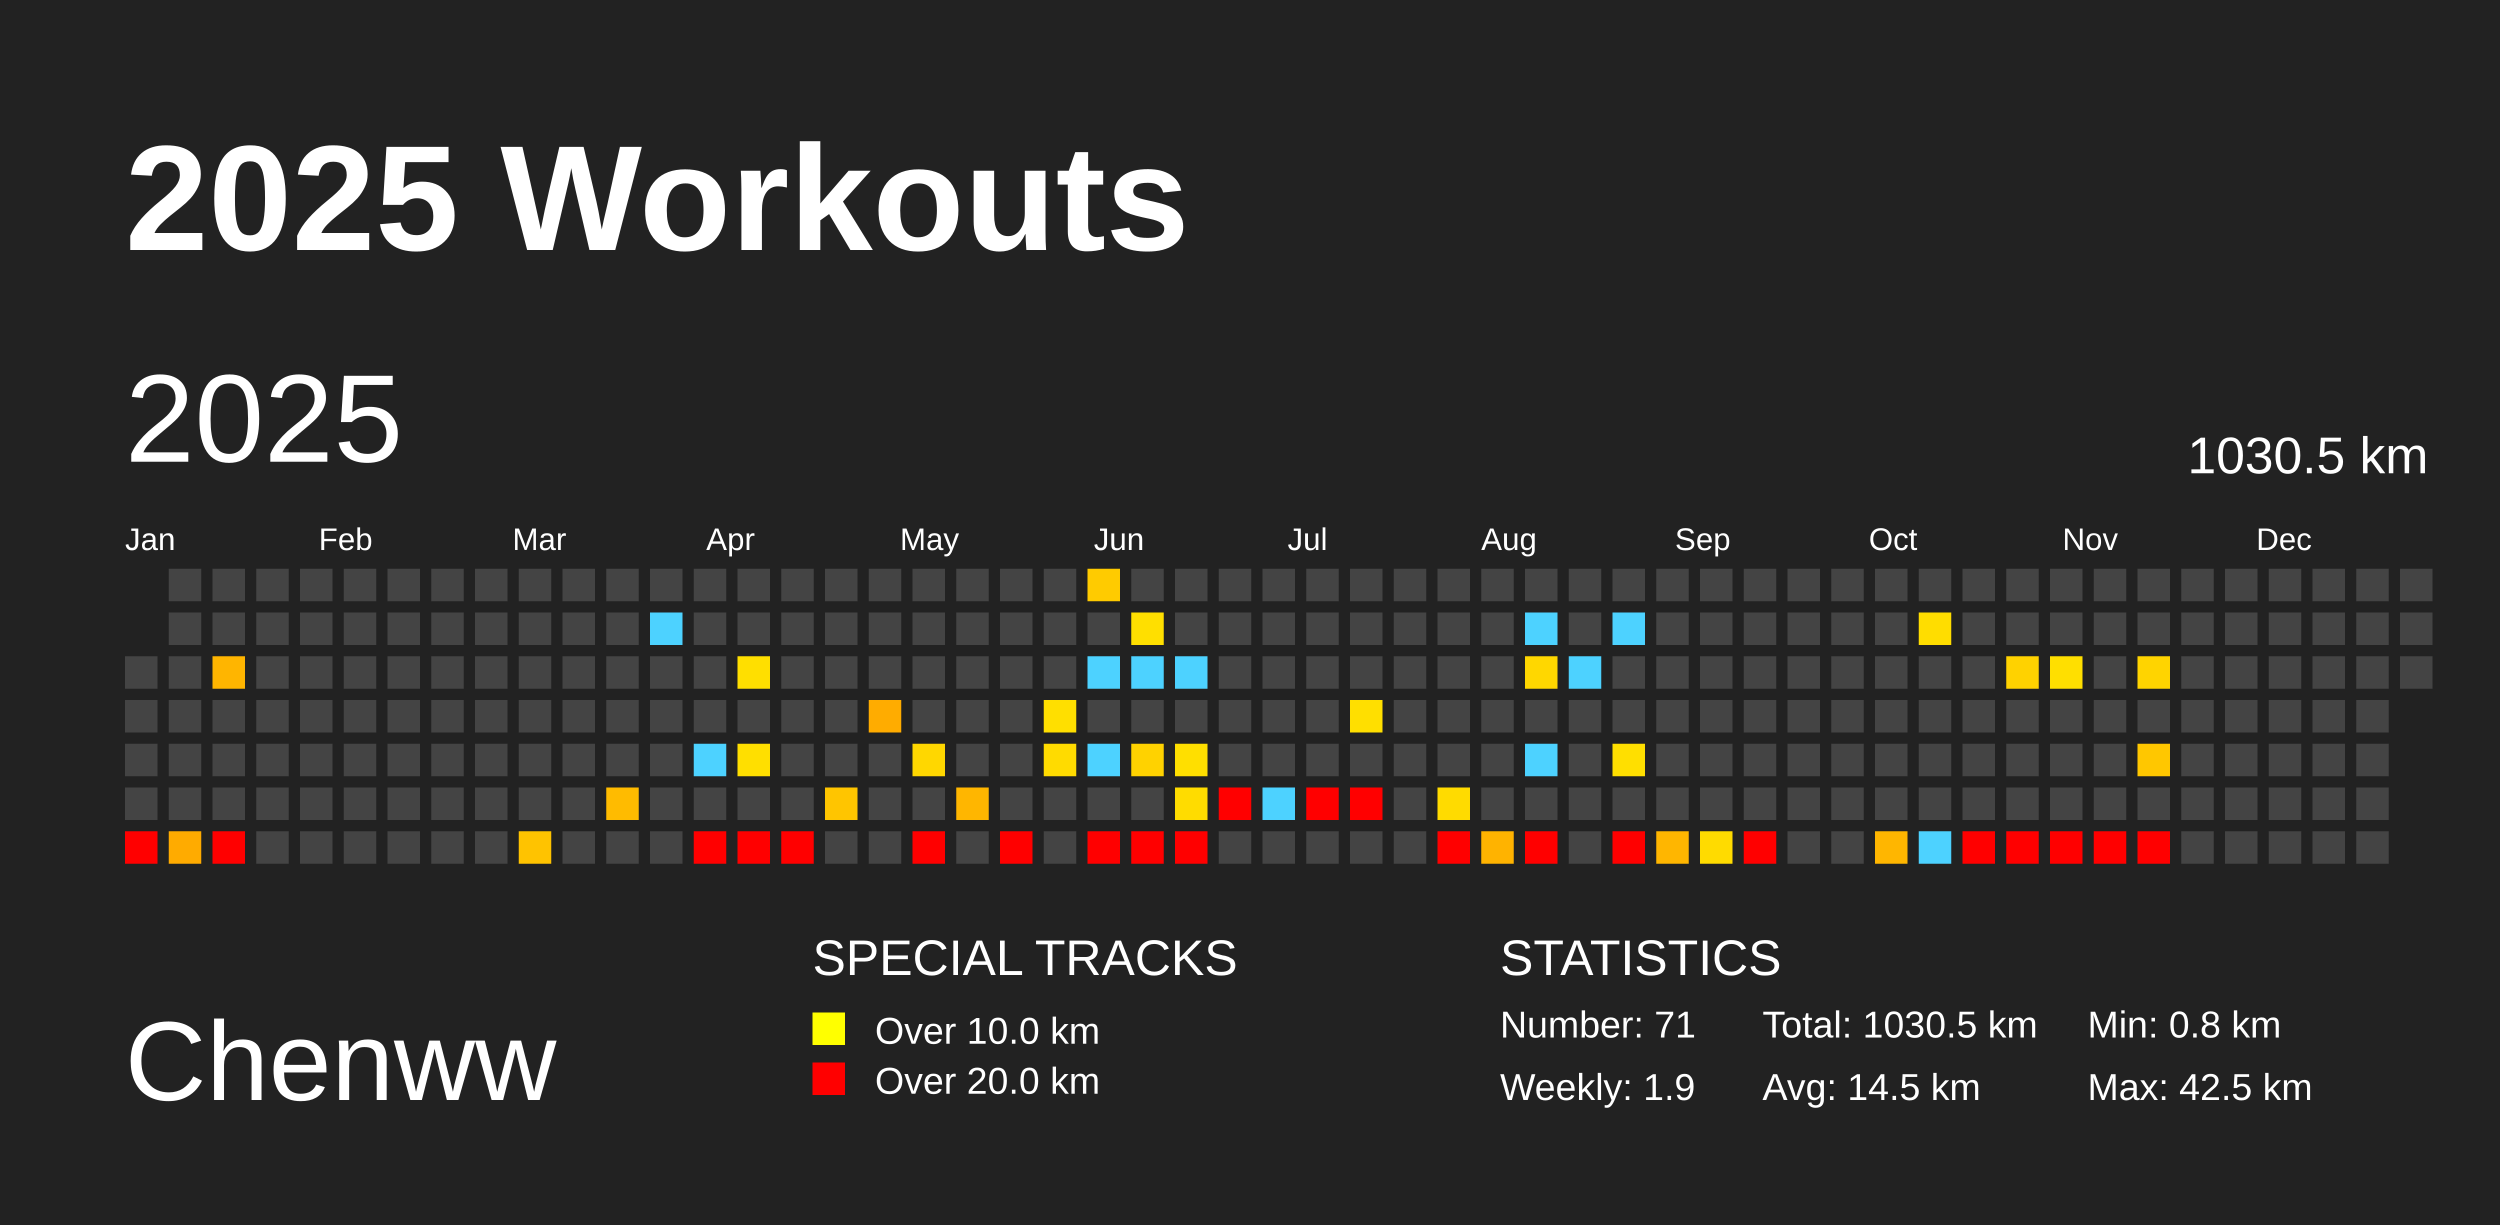
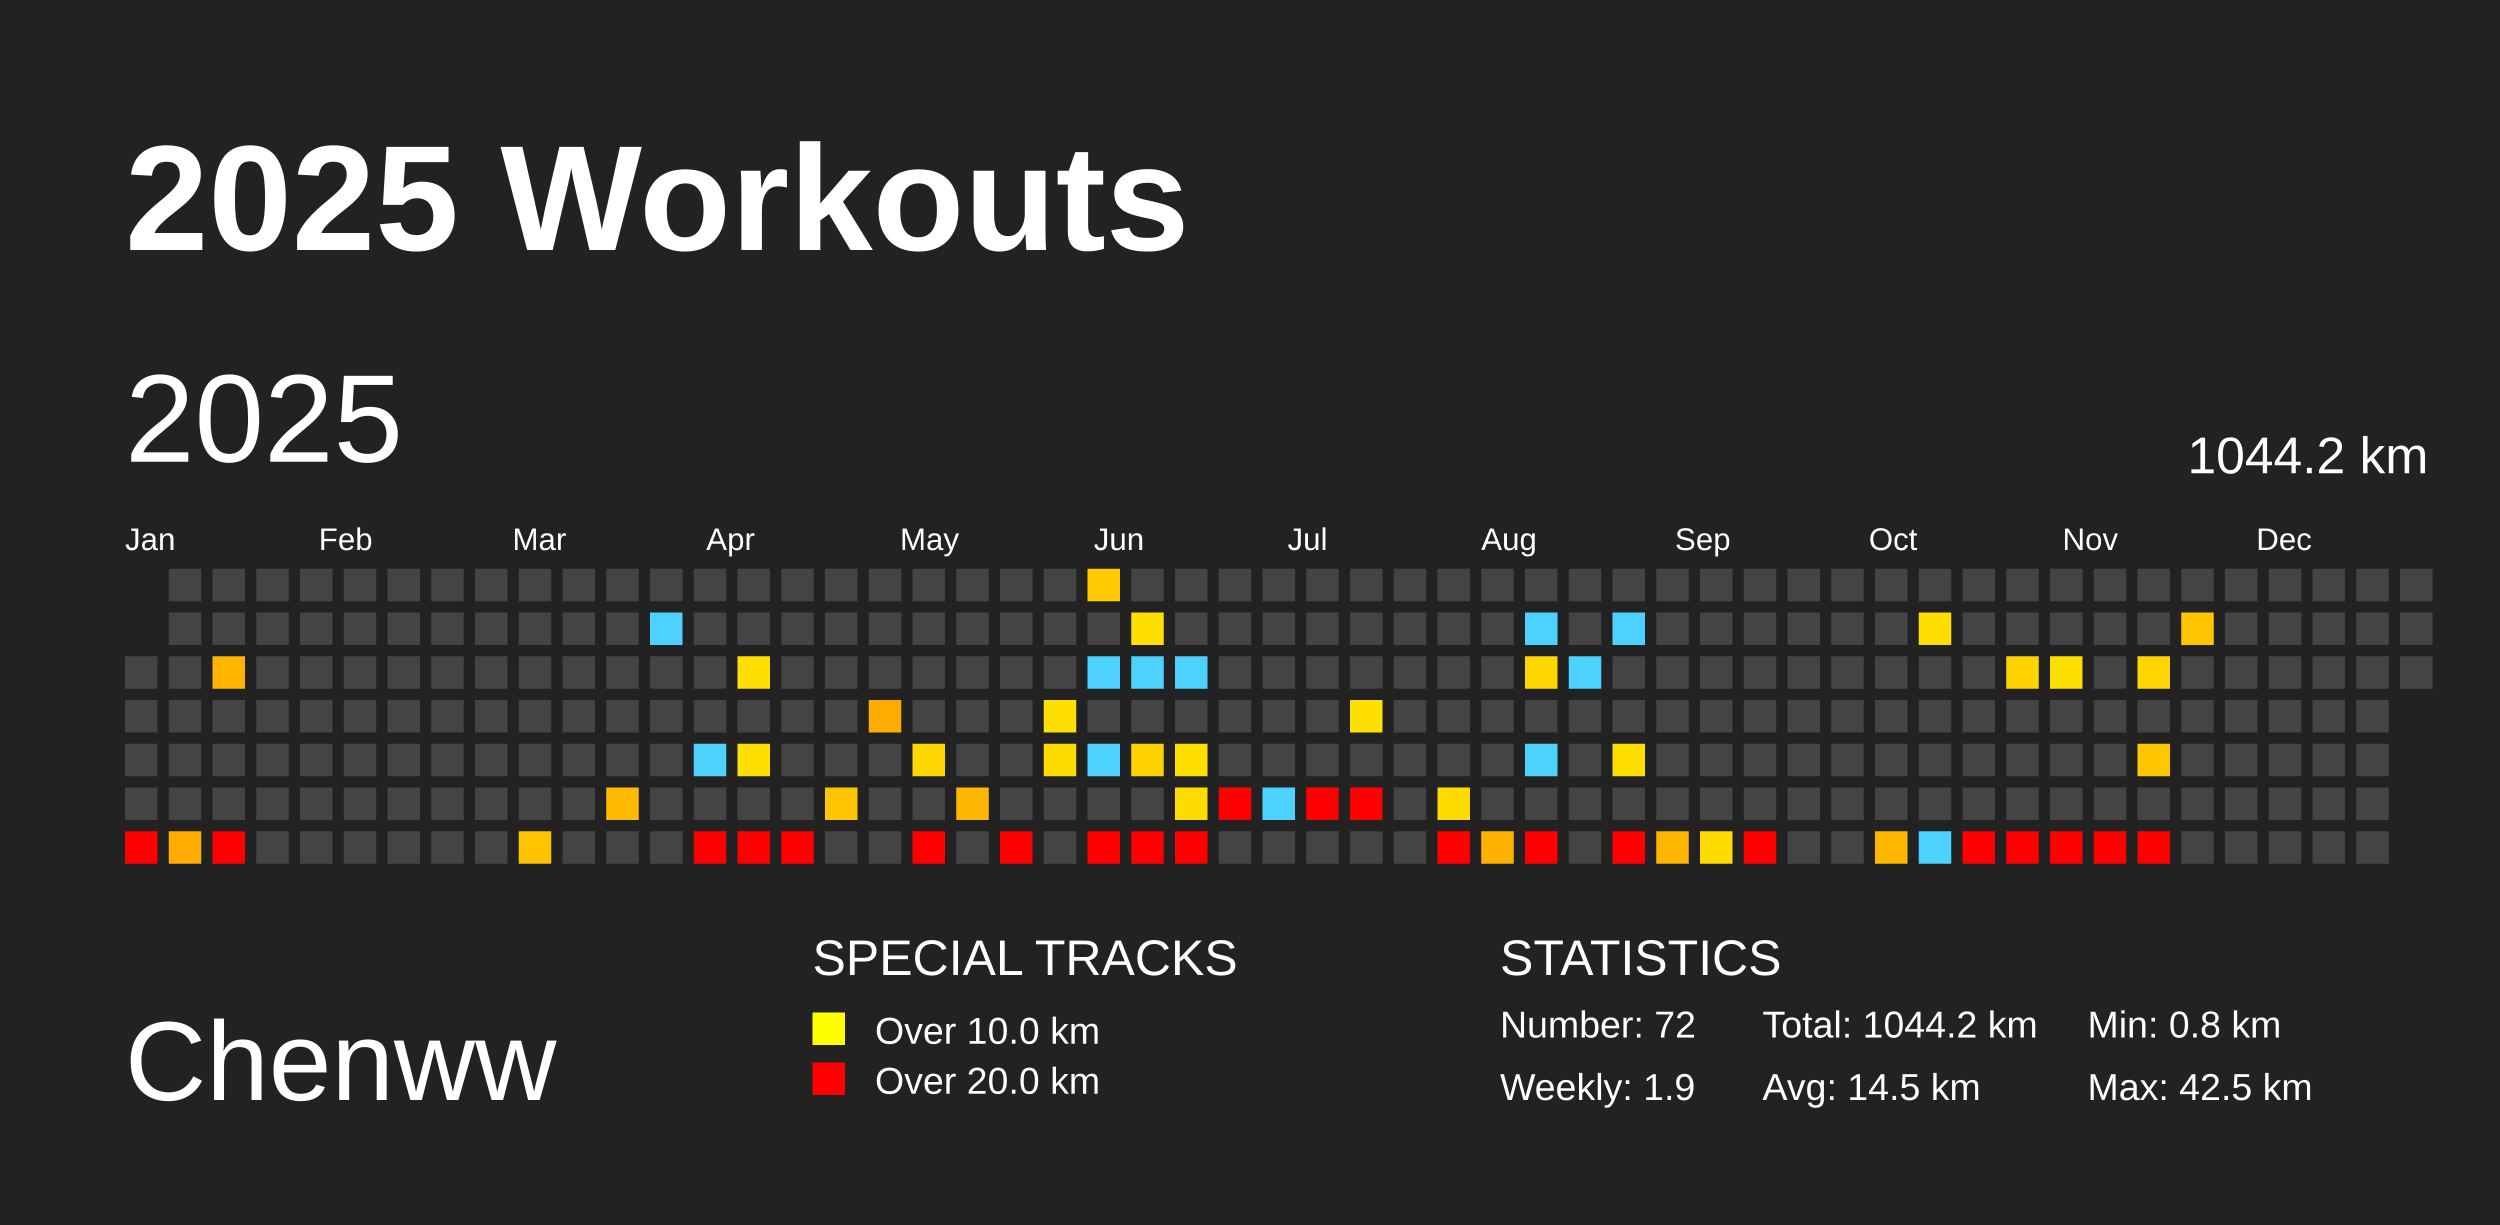
<svg xmlns="http://www.w3.org/2000/svg" baseProfile="full" height="98mm" version="1.1" viewBox="0,0,200,98" width="200mm">
  <defs />
  <rect fill="#222222" height="98" width="200" x="0" y="0" />
  <text fill="#FFFFFF" style="font-size:12px; font-family:Arial; font-weight:bold;" x="10" y="20">2025 Workouts</text>
  <text fill="#FFFFFF" style="font-size:9px; font-family:Arial" x="10" y="88">Chenww</text>
  <text fill="#FFFFFF" style="font-size:4px; font-family:Arial" x="65" y="78">SPECIAL TRACKS</text>
  <rect fill="yellow" height="2.6" width="2.6" x="65" y="81" />
  <text fill="#FFFFFF" style="font-size:3px; font-family:Arial" x="70" y="83.5">Over 10.0 km</text>
  <rect fill="red" height="2.6" width="2.6" x="65" y="85" />
  <text fill="#FFFFFF" style="font-size:3px; font-family:Arial" x="70" y="87.5">Over 20.0 km</text>
  <text fill="#FFFFFF" style="font-size:4px; font-family:Arial" x="120" y="78">STATISTICS</text>
-   <text fill="#FFFFFF" style="font-size:3px; font-family:Arial" x="120" y="83">Number: 71</text>
+   <text fill="#FFFFFF" style="font-size:3px; font-family:Arial" x="120" y="83">Number: 72</text>
  <text fill="#FFFFFF" style="font-size:3px; font-family:Arial" x="120" y="88">Weekly: 1.9</text>
-   <text fill="#FFFFFF" style="font-size:3px; font-family:Arial" x="141" y="83">Total: 1030.5 km</text>
+   <text fill="#FFFFFF" style="font-size:3px; font-family:Arial" x="141" y="83">Total: 1044.2 km</text>
  <text fill="#FFFFFF" style="font-size:3px; font-family:Arial" x="141" y="88">Avg: 14.5 km</text>
  <text fill="#FFFFFF" style="font-size:3px; font-family:Arial" x="167" y="83">Min: 0.8 km</text>
  <text fill="#FFFFFF" style="font-size:3px; font-family:Arial" x="167" y="88">Max: 42.5 km</text>
  <text dominant-baseline="hanging" fill="#FFFFFF" style="font-size:10.0px; font-family:Arial;" x="10" y="30">2025</text>
-   <text dominant-baseline="hanging" fill="#FFFFFF" style="font-size:4.125px; font-family:Arial;" x="175" y="35">1030.5 km</text>
+   <text dominant-baseline="hanging" fill="#FFFFFF" style="font-size:4.125px; font-family:Arial;" x="175" y="35">1044.2 km</text>
  <text fill="#FFFFFF" style="font-size:2.5px; font-family:Arial" x="10.0" y="44">Jan</text>
  <text fill="#FFFFFF" style="font-size:2.5px; font-family:Arial" x="25.5" y="44">Feb</text>
  <text fill="#FFFFFF" style="font-size:2.5px; font-family:Arial" x="41.0" y="44">Mar</text>
  <text fill="#FFFFFF" style="font-size:2.5px; font-family:Arial" x="56.5" y="44">Apr</text>
  <text fill="#FFFFFF" style="font-size:2.5px; font-family:Arial" x="72.0" y="44">May</text>
  <text fill="#FFFFFF" style="font-size:2.5px; font-family:Arial" x="87.5" y="44">Jun</text>
  <text fill="#FFFFFF" style="font-size:2.5px; font-family:Arial" x="103.0" y="44">Jul</text>
  <text fill="#FFFFFF" style="font-size:2.5px; font-family:Arial" x="118.5" y="44">Aug</text>
  <text fill="#FFFFFF" style="font-size:2.5px; font-family:Arial" x="134.0" y="44">Sep</text>
  <text fill="#FFFFFF" style="font-size:2.5px; font-family:Arial" x="149.5" y="44">Oct</text>
  <text fill="#FFFFFF" style="font-size:2.5px; font-family:Arial" x="165.0" y="44">Nov</text>
  <text fill="#FFFFFF" style="font-size:2.5px; font-family:Arial" x="180.5" y="44">Dec</text>
  <rect fill="#444444" height="2.6" width="2.6" x="10.0" y="52.5" />
  <rect fill="#444444" height="2.6" width="2.6" x="10.0" y="56.0" />
  <rect fill="#444444" height="2.6" width="2.6" x="10.0" y="59.5" />
  <rect fill="#444444" height="2.6" width="2.6" x="10.0" y="63.0" />
  <rect fill="red" height="2.6" width="2.6" x="10.0" y="66.5" />
  <rect fill="#444444" height="2.6" width="2.6" x="13.5" y="45.5" />
  <rect fill="#444444" height="2.6" width="2.6" x="13.5" y="49.0" />
  <rect fill="#444444" height="2.6" width="2.6" x="13.5" y="52.5" />
  <rect fill="#444444" height="2.6" width="2.6" x="13.5" y="56.0" />
  <rect fill="#444444" height="2.6" width="2.6" x="13.5" y="59.5" />
  <rect fill="#444444" height="2.6" width="2.6" x="13.5" y="63.0" />
  <rect fill="#ffab00" height="2.6" width="2.6" x="13.5" y="66.5" />
  <rect fill="#444444" height="2.6" width="2.6" x="17.0" y="45.5" />
  <rect fill="#444444" height="2.6" width="2.6" x="17.0" y="49.0" />
  <rect fill="#ffb500" height="2.6" width="2.6" x="17.0" y="52.5" />
  <rect fill="#444444" height="2.6" width="2.6" x="17.0" y="56.0" />
  <rect fill="#444444" height="2.6" width="2.6" x="17.0" y="59.5" />
  <rect fill="#444444" height="2.6" width="2.6" x="17.0" y="63.0" />
  <rect fill="red" height="2.6" width="2.6" x="17.0" y="66.5" />
  <rect fill="#444444" height="2.6" width="2.6" x="20.5" y="45.5" />
  <rect fill="#444444" height="2.6" width="2.6" x="20.5" y="49.0" />
  <rect fill="#444444" height="2.6" width="2.6" x="20.5" y="52.5" />
  <rect fill="#444444" height="2.6" width="2.6" x="20.5" y="56.0" />
  <rect fill="#444444" height="2.6" width="2.6" x="20.5" y="59.5" />
  <rect fill="#444444" height="2.6" width="2.6" x="20.5" y="63.0" />
  <rect fill="#444444" height="2.6" width="2.6" x="20.5" y="66.5" />
  <rect fill="#444444" height="2.6" width="2.6" x="24.0" y="45.5" />
  <rect fill="#444444" height="2.6" width="2.6" x="24.0" y="49.0" />
  <rect fill="#444444" height="2.6" width="2.6" x="24.0" y="52.5" />
  <rect fill="#444444" height="2.6" width="2.6" x="24.0" y="56.0" />
  <rect fill="#444444" height="2.6" width="2.6" x="24.0" y="59.5" />
  <rect fill="#444444" height="2.6" width="2.6" x="24.0" y="63.0" />
  <rect fill="#444444" height="2.6" width="2.6" x="24.0" y="66.5" />
  <rect fill="#444444" height="2.6" width="2.6" x="27.5" y="45.5" />
  <rect fill="#444444" height="2.6" width="2.6" x="27.5" y="49.0" />
  <rect fill="#444444" height="2.6" width="2.6" x="27.5" y="52.5" />
  <rect fill="#444444" height="2.6" width="2.6" x="27.5" y="56.0" />
  <rect fill="#444444" height="2.6" width="2.6" x="27.5" y="59.5" />
  <rect fill="#444444" height="2.6" width="2.6" x="27.5" y="63.0" />
  <rect fill="#444444" height="2.6" width="2.6" x="27.5" y="66.5" />
  <rect fill="#444444" height="2.6" width="2.6" x="31.0" y="45.5" />
  <rect fill="#444444" height="2.6" width="2.6" x="31.0" y="49.0" />
  <rect fill="#444444" height="2.6" width="2.6" x="31.0" y="52.5" />
  <rect fill="#444444" height="2.6" width="2.6" x="31.0" y="56.0" />
  <rect fill="#444444" height="2.6" width="2.6" x="31.0" y="59.5" />
  <rect fill="#444444" height="2.6" width="2.6" x="31.0" y="63.0" />
  <rect fill="#444444" height="2.6" width="2.6" x="31.0" y="66.5" />
  <rect fill="#444444" height="2.6" width="2.6" x="34.5" y="45.5" />
  <rect fill="#444444" height="2.6" width="2.6" x="34.5" y="49.0" />
  <rect fill="#444444" height="2.6" width="2.6" x="34.5" y="52.5" />
  <rect fill="#444444" height="2.6" width="2.6" x="34.5" y="56.0" />
  <rect fill="#444444" height="2.6" width="2.6" x="34.5" y="59.5" />
  <rect fill="#444444" height="2.6" width="2.6" x="34.5" y="63.0" />
  <rect fill="#444444" height="2.6" width="2.6" x="34.5" y="66.5" />
  <rect fill="#444444" height="2.6" width="2.6" x="38.0" y="45.5" />
  <rect fill="#444444" height="2.6" width="2.6" x="38.0" y="49.0" />
  <rect fill="#444444" height="2.6" width="2.6" x="38.0" y="52.5" />
  <rect fill="#444444" height="2.6" width="2.6" x="38.0" y="56.0" />
  <rect fill="#444444" height="2.6" width="2.6" x="38.0" y="59.5" />
  <rect fill="#444444" height="2.6" width="2.6" x="38.0" y="63.0" />
  <rect fill="#444444" height="2.6" width="2.6" x="38.0" y="66.5" />
  <rect fill="#444444" height="2.6" width="2.6" x="41.5" y="45.5" />
  <rect fill="#444444" height="2.6" width="2.6" x="41.5" y="49.0" />
  <rect fill="#444444" height="2.6" width="2.6" x="41.5" y="52.5" />
  <rect fill="#444444" height="2.6" width="2.6" x="41.5" y="56.0" />
  <rect fill="#444444" height="2.6" width="2.6" x="41.5" y="59.5" />
  <rect fill="#444444" height="2.6" width="2.6" x="41.5" y="63.0" />
  <rect fill="#ffc300" height="2.6" width="2.6" x="41.5" y="66.5" />
  <rect fill="#444444" height="2.6" width="2.6" x="45.0" y="45.5" />
  <rect fill="#444444" height="2.6" width="2.6" x="45.0" y="49.0" />
  <rect fill="#444444" height="2.6" width="2.6" x="45.0" y="52.5" />
  <rect fill="#444444" height="2.6" width="2.6" x="45.0" y="56.0" />
  <rect fill="#444444" height="2.6" width="2.6" x="45.0" y="59.5" />
  <rect fill="#444444" height="2.6" width="2.6" x="45.0" y="63.0" />
  <rect fill="#444444" height="2.6" width="2.6" x="45.0" y="66.5" />
  <rect fill="#444444" height="2.6" width="2.6" x="48.5" y="45.5" />
  <rect fill="#444444" height="2.6" width="2.6" x="48.5" y="49.0" />
  <rect fill="#444444" height="2.6" width="2.6" x="48.5" y="52.5" />
  <rect fill="#444444" height="2.6" width="2.6" x="48.5" y="56.0" />
  <rect fill="#444444" height="2.6" width="2.6" x="48.5" y="59.5" />
  <rect fill="#ffbb00" height="2.6" width="2.6" x="48.5" y="63.0" />
  <rect fill="#444444" height="2.6" width="2.6" x="48.5" y="66.5" />
  <rect fill="#444444" height="2.6" width="2.6" x="52.0" y="45.5" />
  <rect fill="#4dd2ff" height="2.6" width="2.6" x="52.0" y="49.0" />
  <rect fill="#444444" height="2.6" width="2.6" x="52.0" y="52.5" />
  <rect fill="#444444" height="2.6" width="2.6" x="52.0" y="56.0" />
  <rect fill="#444444" height="2.6" width="2.6" x="52.0" y="59.5" />
  <rect fill="#444444" height="2.6" width="2.6" x="52.0" y="63.0" />
  <rect fill="#444444" height="2.6" width="2.6" x="52.0" y="66.5" />
  <rect fill="#444444" height="2.6" width="2.6" x="55.5" y="45.5" />
  <rect fill="#444444" height="2.6" width="2.6" x="55.5" y="49.0" />
  <rect fill="#444444" height="2.6" width="2.6" x="55.5" y="52.5" />
  <rect fill="#444444" height="2.6" width="2.6" x="55.5" y="56.0" />
  <rect fill="#4dd2ff" height="2.6" width="2.6" x="55.5" y="59.5" />
  <rect fill="#444444" height="2.6" width="2.6" x="55.5" y="63.0" />
  <rect fill="red" height="2.6" width="2.6" x="55.5" y="66.5" />
  <rect fill="#444444" height="2.6" width="2.6" x="59.0" y="45.5" />
  <rect fill="#444444" height="2.6" width="2.6" x="59.0" y="49.0" />
  <rect fill="#ffdf00" height="2.6" width="2.6" x="59.0" y="52.5" />
  <rect fill="#444444" height="2.6" width="2.6" x="59.0" y="56.0" />
  <rect fill="#ffdf00" height="2.6" width="2.6" x="59.0" y="59.5" />
  <rect fill="#444444" height="2.6" width="2.6" x="59.0" y="63.0" />
  <rect fill="red" height="2.6" width="2.6" x="59.0" y="66.5" />
  <rect fill="#444444" height="2.6" width="2.6" x="62.5" y="45.5" />
  <rect fill="#444444" height="2.6" width="2.6" x="62.5" y="49.0" />
  <rect fill="#444444" height="2.6" width="2.6" x="62.5" y="52.5" />
  <rect fill="#444444" height="2.6" width="2.6" x="62.5" y="56.0" />
  <rect fill="#444444" height="2.6" width="2.6" x="62.5" y="59.5" />
  <rect fill="#444444" height="2.6" width="2.6" x="62.5" y="63.0" />
  <rect fill="red" height="2.6" width="2.6" x="62.5" y="66.5" />
  <rect fill="#444444" height="2.6" width="2.6" x="66.0" y="45.5" />
  <rect fill="#444444" height="2.6" width="2.6" x="66.0" y="49.0" />
  <rect fill="#444444" height="2.6" width="2.6" x="66.0" y="52.5" />
  <rect fill="#444444" height="2.6" width="2.6" x="66.0" y="56.0" />
  <rect fill="#444444" height="2.6" width="2.6" x="66.0" y="59.5" />
  <rect fill="#ffc500" height="2.6" width="2.6" x="66.0" y="63.0" />
  <rect fill="#444444" height="2.6" width="2.6" x="66.0" y="66.5" />
  <rect fill="#444444" height="2.6" width="2.6" x="69.5" y="45.5" />
  <rect fill="#444444" height="2.6" width="2.6" x="69.5" y="49.0" />
  <rect fill="#444444" height="2.6" width="2.6" x="69.5" y="52.5" />
  <rect fill="#ffac00" height="2.6" width="2.6" x="69.5" y="56.0" />
  <rect fill="#444444" height="2.6" width="2.6" x="69.5" y="59.5" />
  <rect fill="#444444" height="2.6" width="2.6" x="69.5" y="63.0" />
  <rect fill="#444444" height="2.6" width="2.6" x="69.5" y="66.5" />
  <rect fill="#444444" height="2.6" width="2.6" x="73.0" y="45.5" />
  <rect fill="#444444" height="2.6" width="2.6" x="73.0" y="49.0" />
  <rect fill="#444444" height="2.6" width="2.6" x="73.0" y="52.5" />
  <rect fill="#444444" height="2.6" width="2.6" x="73.0" y="56.0" />
  <rect fill="#ffd700" height="2.6" width="2.6" x="73.0" y="59.5" />
  <rect fill="#444444" height="2.6" width="2.6" x="73.0" y="63.0" />
  <rect fill="red" height="2.6" width="2.6" x="73.0" y="66.5" />
  <rect fill="#444444" height="2.6" width="2.6" x="76.5" y="45.5" />
  <rect fill="#444444" height="2.6" width="2.6" x="76.5" y="49.0" />
  <rect fill="#444444" height="2.6" width="2.6" x="76.5" y="52.5" />
  <rect fill="#444444" height="2.6" width="2.6" x="76.5" y="56.0" />
  <rect fill="#444444" height="2.6" width="2.6" x="76.5" y="59.5" />
  <rect fill="#ffb600" height="2.6" width="2.6" x="76.5" y="63.0" />
  <rect fill="#444444" height="2.6" width="2.6" x="76.5" y="66.5" />
  <rect fill="#444444" height="2.6" width="2.6" x="80.0" y="45.5" />
  <rect fill="#444444" height="2.6" width="2.6" x="80.0" y="49.0" />
  <rect fill="#444444" height="2.6" width="2.6" x="80.0" y="52.5" />
  <rect fill="#444444" height="2.6" width="2.6" x="80.0" y="56.0" />
  <rect fill="#444444" height="2.6" width="2.6" x="80.0" y="59.5" />
  <rect fill="#444444" height="2.6" width="2.6" x="80.0" y="63.0" />
  <rect fill="red" height="2.6" width="2.6" x="80.0" y="66.5" />
  <rect fill="#444444" height="2.6" width="2.6" x="83.5" y="45.5" />
  <rect fill="#444444" height="2.6" width="2.6" x="83.5" y="49.0" />
  <rect fill="#444444" height="2.6" width="2.6" x="83.5" y="52.5" />
  <rect fill="#ffdf00" height="2.6" width="2.6" x="83.5" y="56.0" />
  <rect fill="#ffdb00" height="2.6" width="2.6" x="83.5" y="59.5" />
  <rect fill="#444444" height="2.6" width="2.6" x="83.5" y="63.0" />
  <rect fill="#444444" height="2.6" width="2.6" x="83.5" y="66.5" />
  <rect fill="#ffcb00" height="2.6" width="2.6" x="87.0" y="45.5" />
  <rect fill="#444444" height="2.6" width="2.6" x="87.0" y="49.0" />
  <rect fill="#4dd2ff" height="2.6" width="2.6" x="87.0" y="52.5" />
  <rect fill="#444444" height="2.6" width="2.6" x="87.0" y="56.0" />
  <rect fill="#4dd2ff" height="2.6" width="2.6" x="87.0" y="59.5" />
  <rect fill="#444444" height="2.6" width="2.6" x="87.0" y="63.0" />
  <rect fill="red" height="2.6" width="2.6" x="87.0" y="66.5" />
  <rect fill="#444444" height="2.6" width="2.6" x="90.5" y="45.5" />
  <rect fill="#ffdf00" height="2.6" width="2.6" x="90.5" y="49.0" />
  <rect fill="#4dd2ff" height="2.6" width="2.6" x="90.5" y="52.5" />
  <rect fill="#444444" height="2.6" width="2.6" x="90.5" y="56.0" />
  <rect fill="#ffd200" height="2.6" width="2.6" x="90.5" y="59.5" />
  <rect fill="#444444" height="2.6" width="2.6" x="90.5" y="63.0" />
  <rect fill="red" height="2.6" width="2.6" x="90.5" y="66.5" />
  <rect fill="#444444" height="2.6" width="2.6" x="94.0" y="45.5" />
  <rect fill="#444444" height="2.6" width="2.6" x="94.0" y="49.0" />
  <rect fill="#4dd2ff" height="2.6" width="2.6" x="94.0" y="52.5" />
  <rect fill="#444444" height="2.6" width="2.6" x="94.0" y="56.0" />
  <rect fill="#ffdf00" height="2.6" width="2.6" x="94.0" y="59.5" />
  <rect fill="#ffdc00" height="2.6" width="2.6" x="94.0" y="63.0" />
  <rect fill="red" height="2.6" width="2.6" x="94.0" y="66.5" />
  <rect fill="#444444" height="2.6" width="2.6" x="97.5" y="45.5" />
  <rect fill="#444444" height="2.6" width="2.6" x="97.5" y="49.0" />
  <rect fill="#444444" height="2.6" width="2.6" x="97.5" y="52.5" />
  <rect fill="#444444" height="2.6" width="2.6" x="97.5" y="56.0" />
  <rect fill="#444444" height="2.6" width="2.6" x="97.5" y="59.5" />
  <rect fill="red" height="2.6" width="2.6" x="97.5" y="63.0" />
  <rect fill="#444444" height="2.6" width="2.6" x="97.5" y="66.5" />
  <rect fill="#444444" height="2.6" width="2.6" x="101.0" y="45.5" />
  <rect fill="#444444" height="2.6" width="2.6" x="101.0" y="49.0" />
  <rect fill="#444444" height="2.6" width="2.6" x="101.0" y="52.5" />
  <rect fill="#444444" height="2.6" width="2.6" x="101.0" y="56.0" />
  <rect fill="#444444" height="2.6" width="2.6" x="101.0" y="59.5" />
  <rect fill="#4dd2ff" height="2.6" width="2.6" x="101.0" y="63.0" />
  <rect fill="#444444" height="2.6" width="2.6" x="101.0" y="66.5" />
  <rect fill="#444444" height="2.6" width="2.6" x="104.5" y="45.5" />
  <rect fill="#444444" height="2.6" width="2.6" x="104.5" y="49.0" />
  <rect fill="#444444" height="2.6" width="2.6" x="104.5" y="52.5" />
  <rect fill="#444444" height="2.6" width="2.6" x="104.5" y="56.0" />
  <rect fill="#444444" height="2.6" width="2.6" x="104.5" y="59.5" />
  <rect fill="red" height="2.6" width="2.6" x="104.5" y="63.0" />
  <rect fill="#444444" height="2.6" width="2.6" x="104.5" y="66.5" />
  <rect fill="#444444" height="2.6" width="2.6" x="108.0" y="45.5" />
  <rect fill="#444444" height="2.6" width="2.6" x="108.0" y="49.0" />
  <rect fill="#444444" height="2.6" width="2.6" x="108.0" y="52.5" />
  <rect fill="#ffdf00" height="2.6" width="2.6" x="108.0" y="56.0" />
  <rect fill="#444444" height="2.6" width="2.6" x="108.0" y="59.5" />
  <rect fill="red" height="2.6" width="2.6" x="108.0" y="63.0" />
  <rect fill="#444444" height="2.6" width="2.6" x="108.0" y="66.5" />
  <rect fill="#444444" height="2.6" width="2.6" x="111.5" y="45.5" />
  <rect fill="#444444" height="2.6" width="2.6" x="111.5" y="49.0" />
  <rect fill="#444444" height="2.6" width="2.6" x="111.5" y="52.5" />
  <rect fill="#444444" height="2.6" width="2.6" x="111.5" y="56.0" />
  <rect fill="#444444" height="2.6" width="2.6" x="111.5" y="59.5" />
  <rect fill="#444444" height="2.6" width="2.6" x="111.5" y="63.0" />
  <rect fill="#444444" height="2.6" width="2.6" x="111.5" y="66.5" />
  <rect fill="#444444" height="2.6" width="2.6" x="115.0" y="45.5" />
  <rect fill="#444444" height="2.6" width="2.6" x="115.0" y="49.0" />
  <rect fill="#444444" height="2.6" width="2.6" x="115.0" y="52.5" />
  <rect fill="#444444" height="2.6" width="2.6" x="115.0" y="56.0" />
  <rect fill="#444444" height="2.6" width="2.6" x="115.0" y="59.5" />
  <rect fill="#ffdb00" height="2.6" width="2.6" x="115.0" y="63.0" />
  <rect fill="red" height="2.6" width="2.6" x="115.0" y="66.5" />
  <rect fill="#444444" height="2.6" width="2.6" x="118.5" y="45.5" />
  <rect fill="#444444" height="2.6" width="2.6" x="118.5" y="49.0" />
  <rect fill="#444444" height="2.6" width="2.6" x="118.5" y="52.5" />
  <rect fill="#444444" height="2.6" width="2.6" x="118.5" y="56.0" />
  <rect fill="#444444" height="2.6" width="2.6" x="118.5" y="59.5" />
  <rect fill="#444444" height="2.6" width="2.6" x="118.5" y="63.0" />
  <rect fill="#ffb300" height="2.6" width="2.6" x="118.5" y="66.5" />
  <rect fill="#444444" height="2.6" width="2.6" x="122.0" y="45.5" />
  <rect fill="#4dd2ff" height="2.6" width="2.6" x="122.0" y="49.0" />
  <rect fill="#ffd700" height="2.6" width="2.6" x="122.0" y="52.5" />
  <rect fill="#444444" height="2.6" width="2.6" x="122.0" y="56.0" />
  <rect fill="#4dd2ff" height="2.6" width="2.6" x="122.0" y="59.5" />
  <rect fill="#444444" height="2.6" width="2.6" x="122.0" y="63.0" />
  <rect fill="red" height="2.6" width="2.6" x="122.0" y="66.5" />
  <rect fill="#444444" height="2.6" width="2.6" x="125.5" y="45.5" />
  <rect fill="#444444" height="2.6" width="2.6" x="125.5" y="49.0" />
  <rect fill="#4dd2ff" height="2.6" width="2.6" x="125.5" y="52.5" />
  <rect fill="#444444" height="2.6" width="2.6" x="125.5" y="56.0" />
  <rect fill="#444444" height="2.6" width="2.6" x="125.5" y="59.5" />
  <rect fill="#444444" height="2.6" width="2.6" x="125.5" y="63.0" />
  <rect fill="#444444" height="2.6" width="2.6" x="125.5" y="66.5" />
  <rect fill="#444444" height="2.6" width="2.6" x="129.0" y="45.5" />
  <rect fill="#4dd2ff" height="2.6" width="2.6" x="129.0" y="49.0" />
  <rect fill="#444444" height="2.6" width="2.6" x="129.0" y="52.5" />
  <rect fill="#444444" height="2.6" width="2.6" x="129.0" y="56.0" />
  <rect fill="#ffdf00" height="2.6" width="2.6" x="129.0" y="59.5" />
  <rect fill="#444444" height="2.6" width="2.6" x="129.0" y="63.0" />
  <rect fill="red" height="2.6" width="2.6" x="129.0" y="66.5" />
  <rect fill="#444444" height="2.6" width="2.6" x="132.5" y="45.5" />
  <rect fill="#444444" height="2.6" width="2.6" x="132.5" y="49.0" />
  <rect fill="#444444" height="2.6" width="2.6" x="132.5" y="52.5" />
  <rect fill="#444444" height="2.6" width="2.6" x="132.5" y="56.0" />
  <rect fill="#444444" height="2.6" width="2.6" x="132.5" y="59.5" />
  <rect fill="#444444" height="2.6" width="2.6" x="132.5" y="63.0" />
  <rect fill="#ffb600" height="2.6" width="2.6" x="132.5" y="66.5" />
  <rect fill="#444444" height="2.6" width="2.6" x="136.0" y="45.5" />
  <rect fill="#444444" height="2.6" width="2.6" x="136.0" y="49.0" />
  <rect fill="#444444" height="2.6" width="2.6" x="136.0" y="52.5" />
  <rect fill="#444444" height="2.6" width="2.6" x="136.0" y="56.0" />
  <rect fill="#444444" height="2.6" width="2.6" x="136.0" y="59.5" />
  <rect fill="#444444" height="2.6" width="2.6" x="136.0" y="63.0" />
  <rect fill="#ffdb00" height="2.6" width="2.6" x="136.0" y="66.5" />
  <rect fill="#444444" height="2.6" width="2.6" x="139.5" y="45.5" />
  <rect fill="#444444" height="2.6" width="2.6" x="139.5" y="49.0" />
  <rect fill="#444444" height="2.6" width="2.6" x="139.5" y="52.5" />
  <rect fill="#444444" height="2.6" width="2.6" x="139.5" y="56.0" />
  <rect fill="#444444" height="2.6" width="2.6" x="139.5" y="59.5" />
  <rect fill="#444444" height="2.6" width="2.6" x="139.5" y="63.0" />
  <rect fill="red" height="2.6" width="2.6" x="139.5" y="66.5" />
  <rect fill="#444444" height="2.6" width="2.6" x="143.0" y="45.5" />
  <rect fill="#444444" height="2.6" width="2.6" x="143.0" y="49.0" />
  <rect fill="#444444" height="2.6" width="2.6" x="143.0" y="52.5" />
  <rect fill="#444444" height="2.6" width="2.6" x="143.0" y="56.0" />
  <rect fill="#444444" height="2.6" width="2.6" x="143.0" y="59.5" />
  <rect fill="#444444" height="2.6" width="2.6" x="143.0" y="63.0" />
  <rect fill="#444444" height="2.6" width="2.6" x="143.0" y="66.5" />
  <rect fill="#444444" height="2.6" width="2.6" x="146.5" y="45.5" />
  <rect fill="#444444" height="2.6" width="2.6" x="146.5" y="49.0" />
  <rect fill="#444444" height="2.6" width="2.6" x="146.5" y="52.5" />
  <rect fill="#444444" height="2.6" width="2.6" x="146.5" y="56.0" />
  <rect fill="#444444" height="2.6" width="2.6" x="146.5" y="59.5" />
  <rect fill="#444444" height="2.6" width="2.6" x="146.5" y="63.0" />
  <rect fill="#444444" height="2.6" width="2.6" x="146.5" y="66.5" />
  <rect fill="#444444" height="2.6" width="2.6" x="150.0" y="45.5" />
  <rect fill="#444444" height="2.6" width="2.6" x="150.0" y="49.0" />
  <rect fill="#444444" height="2.6" width="2.6" x="150.0" y="52.5" />
  <rect fill="#444444" height="2.6" width="2.6" x="150.0" y="56.0" />
  <rect fill="#444444" height="2.6" width="2.6" x="150.0" y="59.5" />
  <rect fill="#444444" height="2.6" width="2.6" x="150.0" y="63.0" />
  <rect fill="#ffb600" height="2.6" width="2.6" x="150.0" y="66.5" />
  <rect fill="#444444" height="2.6" width="2.6" x="153.5" y="45.5" />
  <rect fill="#ffdd00" height="2.6" width="2.6" x="153.5" y="49.0" />
  <rect fill="#444444" height="2.6" width="2.6" x="153.5" y="52.5" />
  <rect fill="#444444" height="2.6" width="2.6" x="153.5" y="56.0" />
  <rect fill="#444444" height="2.6" width="2.6" x="153.5" y="59.5" />
  <rect fill="#444444" height="2.6" width="2.6" x="153.5" y="63.0" />
  <rect fill="#4dd2ff" height="2.6" width="2.6" x="153.5" y="66.5" />
  <rect fill="#444444" height="2.6" width="2.6" x="157.0" y="45.5" />
  <rect fill="#444444" height="2.6" width="2.6" x="157.0" y="49.0" />
  <rect fill="#444444" height="2.6" width="2.6" x="157.0" y="52.5" />
  <rect fill="#444444" height="2.6" width="2.6" x="157.0" y="56.0" />
  <rect fill="#444444" height="2.6" width="2.6" x="157.0" y="59.5" />
  <rect fill="#444444" height="2.6" width="2.6" x="157.0" y="63.0" />
  <rect fill="red" height="2.6" width="2.6" x="157.0" y="66.5" />
  <rect fill="#444444" height="2.6" width="2.6" x="160.5" y="45.5" />
  <rect fill="#444444" height="2.6" width="2.6" x="160.5" y="49.0" />
  <rect fill="#ffd200" height="2.6" width="2.6" x="160.5" y="52.5" />
  <rect fill="#444444" height="2.6" width="2.6" x="160.5" y="56.0" />
  <rect fill="#444444" height="2.6" width="2.6" x="160.5" y="59.5" />
  <rect fill="#444444" height="2.6" width="2.6" x="160.5" y="63.0" />
  <rect fill="red" height="2.6" width="2.6" x="160.5" y="66.5" />
  <rect fill="#444444" height="2.6" width="2.6" x="164.0" y="45.5" />
  <rect fill="#444444" height="2.6" width="2.6" x="164.0" y="49.0" />
  <rect fill="#ffdf00" height="2.6" width="2.6" x="164.0" y="52.5" />
  <rect fill="#444444" height="2.6" width="2.6" x="164.0" y="56.0" />
  <rect fill="#444444" height="2.6" width="2.6" x="164.0" y="59.5" />
  <rect fill="#444444" height="2.6" width="2.6" x="164.0" y="63.0" />
  <rect fill="red" height="2.6" width="2.6" x="164.0" y="66.5" />
  <rect fill="#444444" height="2.6" width="2.6" x="167.5" y="45.5" />
  <rect fill="#444444" height="2.6" width="2.6" x="167.5" y="49.0" />
  <rect fill="#444444" height="2.6" width="2.6" x="167.5" y="52.5" />
  <rect fill="#444444" height="2.6" width="2.6" x="167.5" y="56.0" />
  <rect fill="#444444" height="2.6" width="2.6" x="167.5" y="59.5" />
  <rect fill="#444444" height="2.6" width="2.6" x="167.5" y="63.0" />
  <rect fill="red" height="2.6" width="2.6" x="167.5" y="66.5" />
  <rect fill="#444444" height="2.6" width="2.6" x="171.0" y="45.5" />
  <rect fill="#444444" height="2.6" width="2.6" x="171.0" y="49.0" />
  <rect fill="#ffd400" height="2.6" width="2.6" x="171.0" y="52.5" />
  <rect fill="#444444" height="2.6" width="2.6" x="171.0" y="56.0" />
  <rect fill="#ffc700" height="2.6" width="2.6" x="171.0" y="59.5" />
  <rect fill="#444444" height="2.6" width="2.6" x="171.0" y="63.0" />
  <rect fill="red" height="2.6" width="2.6" x="171.0" y="66.5" />
  <rect fill="#444444" height="2.6" width="2.6" x="174.5" y="45.5" />
-   <rect fill="#444444" height="2.6" width="2.6" x="174.5" y="49.0" />
+   <rect fill="#ffc600" height="2.6" width="2.6" x="174.5" y="49.0" />
  <rect fill="#444444" height="2.6" width="2.6" x="174.5" y="52.5" />
  <rect fill="#444444" height="2.6" width="2.6" x="174.5" y="56.0" />
  <rect fill="#444444" height="2.6" width="2.6" x="174.5" y="59.5" />
  <rect fill="#444444" height="2.6" width="2.6" x="174.5" y="63.0" />
  <rect fill="#444444" height="2.6" width="2.6" x="174.5" y="66.5" />
  <rect fill="#444444" height="2.6" width="2.6" x="178.0" y="45.5" />
  <rect fill="#444444" height="2.6" width="2.6" x="178.0" y="49.0" />
  <rect fill="#444444" height="2.6" width="2.6" x="178.0" y="52.5" />
  <rect fill="#444444" height="2.6" width="2.6" x="178.0" y="56.0" />
  <rect fill="#444444" height="2.6" width="2.6" x="178.0" y="59.5" />
  <rect fill="#444444" height="2.6" width="2.6" x="178.0" y="63.0" />
  <rect fill="#444444" height="2.6" width="2.6" x="178.0" y="66.5" />
  <rect fill="#444444" height="2.6" width="2.6" x="181.5" y="45.5" />
  <rect fill="#444444" height="2.6" width="2.6" x="181.5" y="49.0" />
  <rect fill="#444444" height="2.6" width="2.6" x="181.5" y="52.5" />
  <rect fill="#444444" height="2.6" width="2.6" x="181.5" y="56.0" />
  <rect fill="#444444" height="2.6" width="2.6" x="181.5" y="59.5" />
  <rect fill="#444444" height="2.6" width="2.6" x="181.5" y="63.0" />
  <rect fill="#444444" height="2.6" width="2.6" x="181.5" y="66.5" />
  <rect fill="#444444" height="2.6" width="2.6" x="185.0" y="45.5" />
  <rect fill="#444444" height="2.6" width="2.6" x="185.0" y="49.0" />
  <rect fill="#444444" height="2.6" width="2.6" x="185.0" y="52.5" />
  <rect fill="#444444" height="2.6" width="2.6" x="185.0" y="56.0" />
  <rect fill="#444444" height="2.6" width="2.6" x="185.0" y="59.5" />
  <rect fill="#444444" height="2.6" width="2.6" x="185.0" y="63.0" />
  <rect fill="#444444" height="2.6" width="2.6" x="185.0" y="66.5" />
  <rect fill="#444444" height="2.6" width="2.6" x="188.5" y="45.5" />
  <rect fill="#444444" height="2.6" width="2.6" x="188.5" y="49.0" />
  <rect fill="#444444" height="2.6" width="2.6" x="188.5" y="52.5" />
  <rect fill="#444444" height="2.6" width="2.6" x="188.5" y="56.0" />
  <rect fill="#444444" height="2.6" width="2.6" x="188.5" y="59.5" />
  <rect fill="#444444" height="2.6" width="2.6" x="188.5" y="63.0" />
  <rect fill="#444444" height="2.6" width="2.6" x="188.5" y="66.5" />
  <rect fill="#444444" height="2.6" width="2.6" x="192.0" y="45.5" />
  <rect fill="#444444" height="2.6" width="2.6" x="192.0" y="49.0" />
  <rect fill="#444444" height="2.6" width="2.6" x="192.0" y="52.5" />
</svg>
